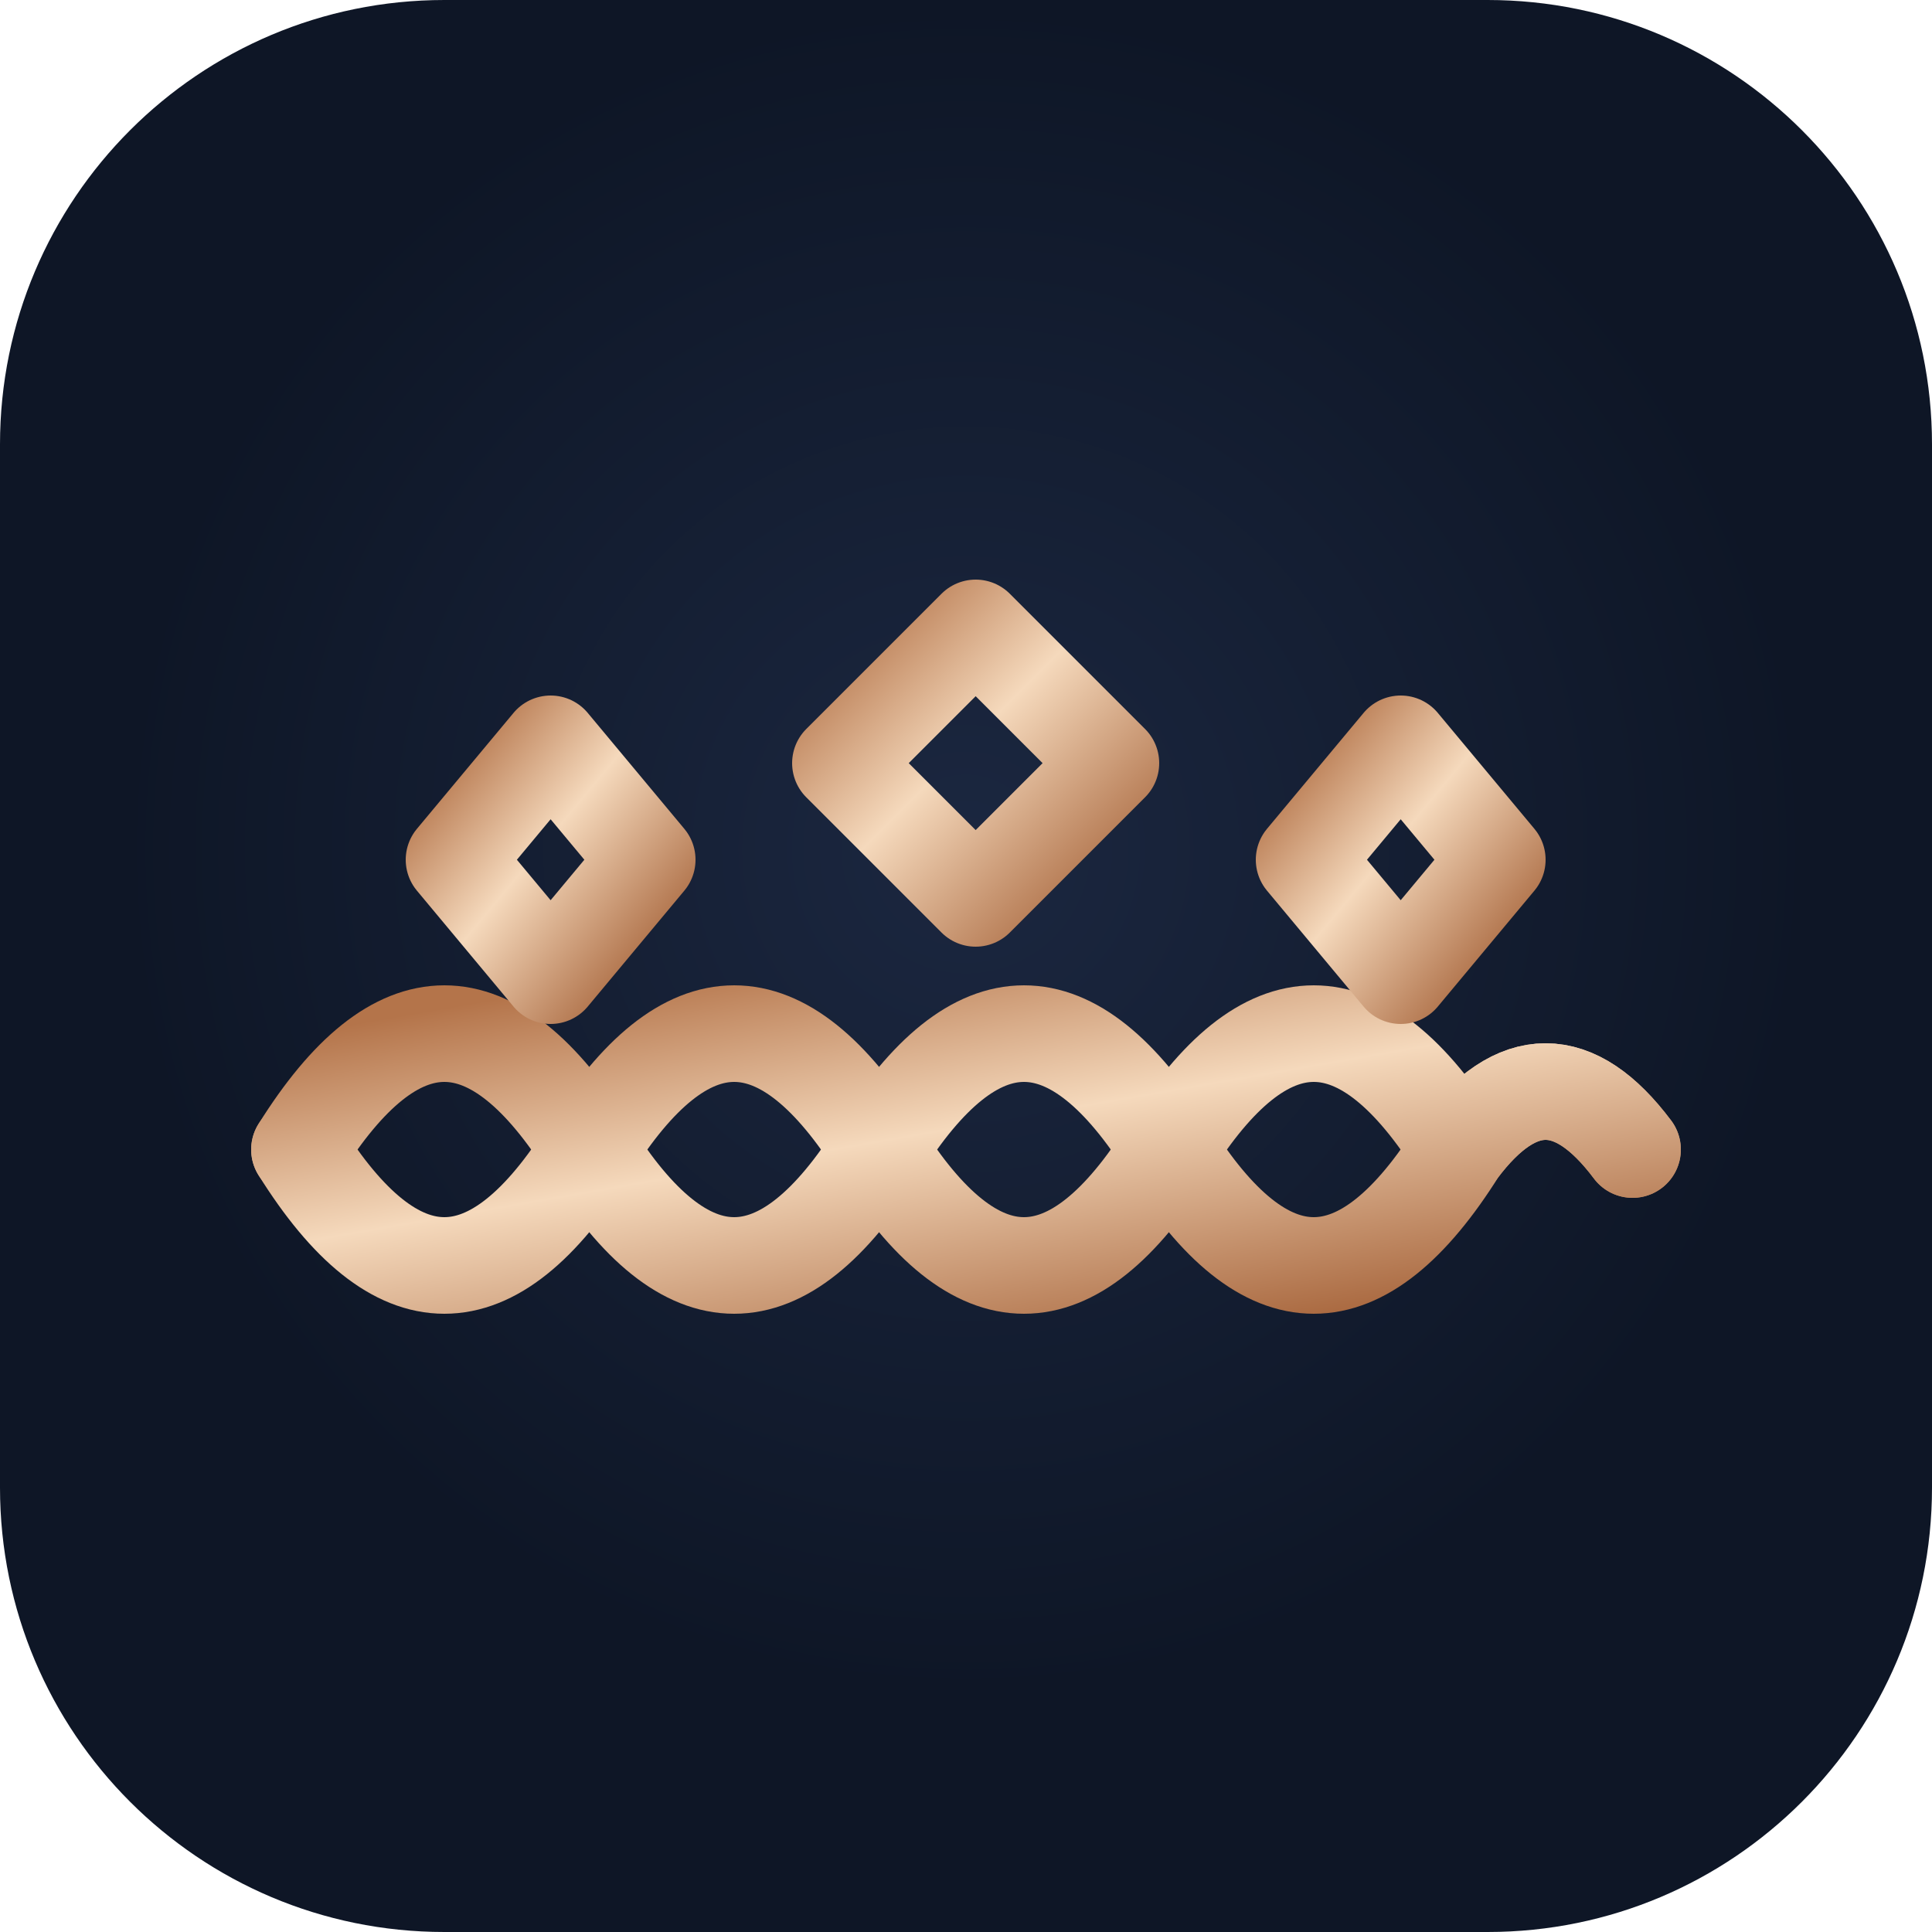
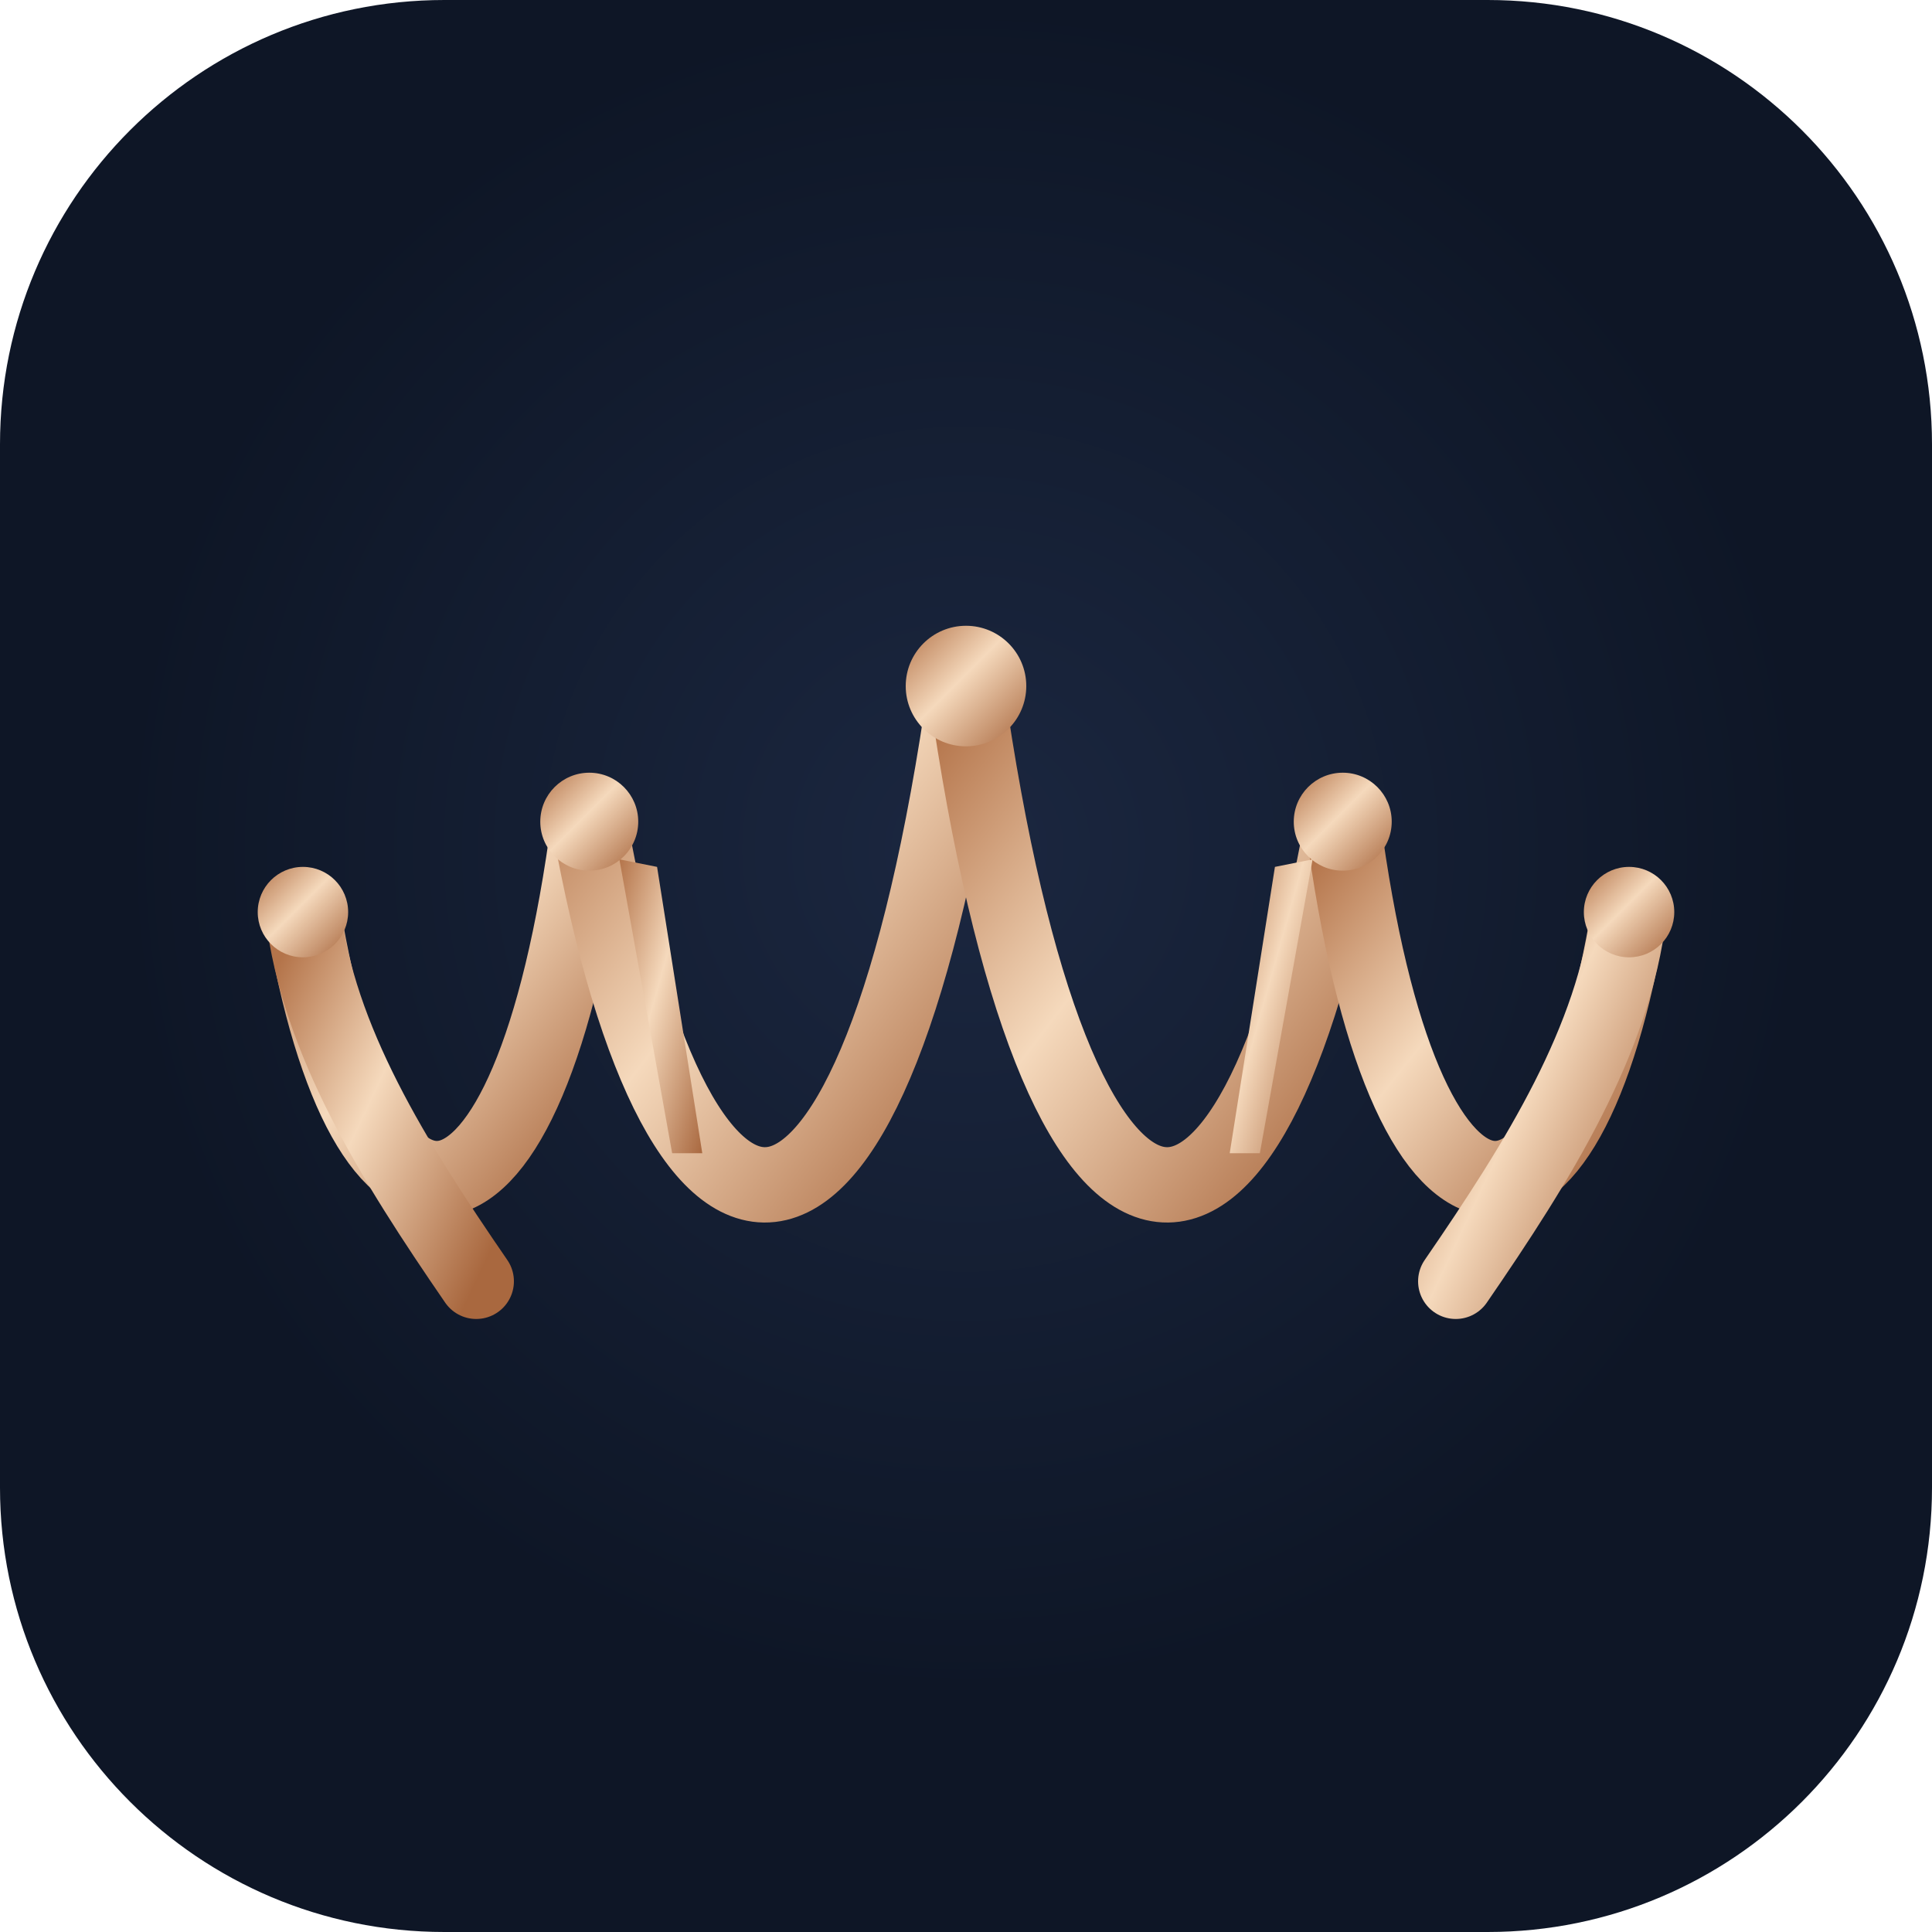
<svg xmlns="http://www.w3.org/2000/svg" viewBox="0 0 200 200" width="200" height="200">
  <defs>
    <radialGradient id="bg" cx="50%" cy="44%" r="70%">
      <stop offset="0%" stop-color="#1B2740" />
      <stop offset="62%" stop-color="#0E1626" />
    </radialGradient>
    <linearGradient id="gold" x1="0" y1="0" x2="1" y2="1">
      <stop offset="0%" stop-color="#B4744A" />
      <stop offset="45%" stop-color="#F5D9BC" />
      <stop offset="100%" stop-color="#A9683F" />
    </linearGradient>
  </defs>
  <rect width="200" height="200" rx="46" fill="url(#bg)" />
-   <g transform="translate(0 15)" fill="none" stroke="url(#gold)" stroke-width="10" stroke-linecap="round" stroke-linejoin="round">
-     <path d="M31 104 C 41 88 51 88 61 104 C 71 120 81 120 91 104 C 101 88 111 88 121 104 C 131 120 141 120 151 104 C 157 96 163 96 169 104" />
-     <path d="M31 104 C 41 120 51 120 61 104 C 71 88 81 88 91 104 C 101 120 111 120 121 104 C 131 88 141 88 151 104 C 157 96 163 96 169 104" />
-     <path d="M101 50 L115 64 L101 78 L87 64 Z" />
-     <path d="M57 62 L67 74 L57 86 L47 74 Z" />
-     <path d="M145 62 L155 74 L145 86 L135 74 Z" />
+   <g transform="translate(22 64) scale(0.78)">
+     <g fill="none" stroke="url(#gold)" stroke-width="10" stroke-linecap="round" stroke-linejoin="round">
+       <path d="M 12 39 C 20 88 42 88 50 27" />
+       <path d="M 50 27 C 62 94 88 94 100 9" />
+       <path d="M 100 9 C 112 94 138 94 150 27" />
+       <path d="M 150 27 C 158 88 180 88 188 39" />
+       <path d="M 12 39 C 14 56 24 72 35 88" />
+       <path d="M 188 39 C 186 56 176 72 165 88" />
+     </g>
+     <g fill="url(#gold)">
+       <path d="M 54 32 L 59 33 L 65 71 L 61 71 Z" />
+       <path d="M 146 32 L 141 33 L 135 71 L 139 71 Z" />
+       <circle cx="100" cy="9" r="8" />
+       <circle cx="50" cy="27" r="6.5" />
+       <circle cx="150" cy="27" r="6.5" />
+       <circle cx="12" cy="39" r="6" />
+       <circle cx="188" cy="39" r="6" />
+     </g>
  </g>
</svg>
